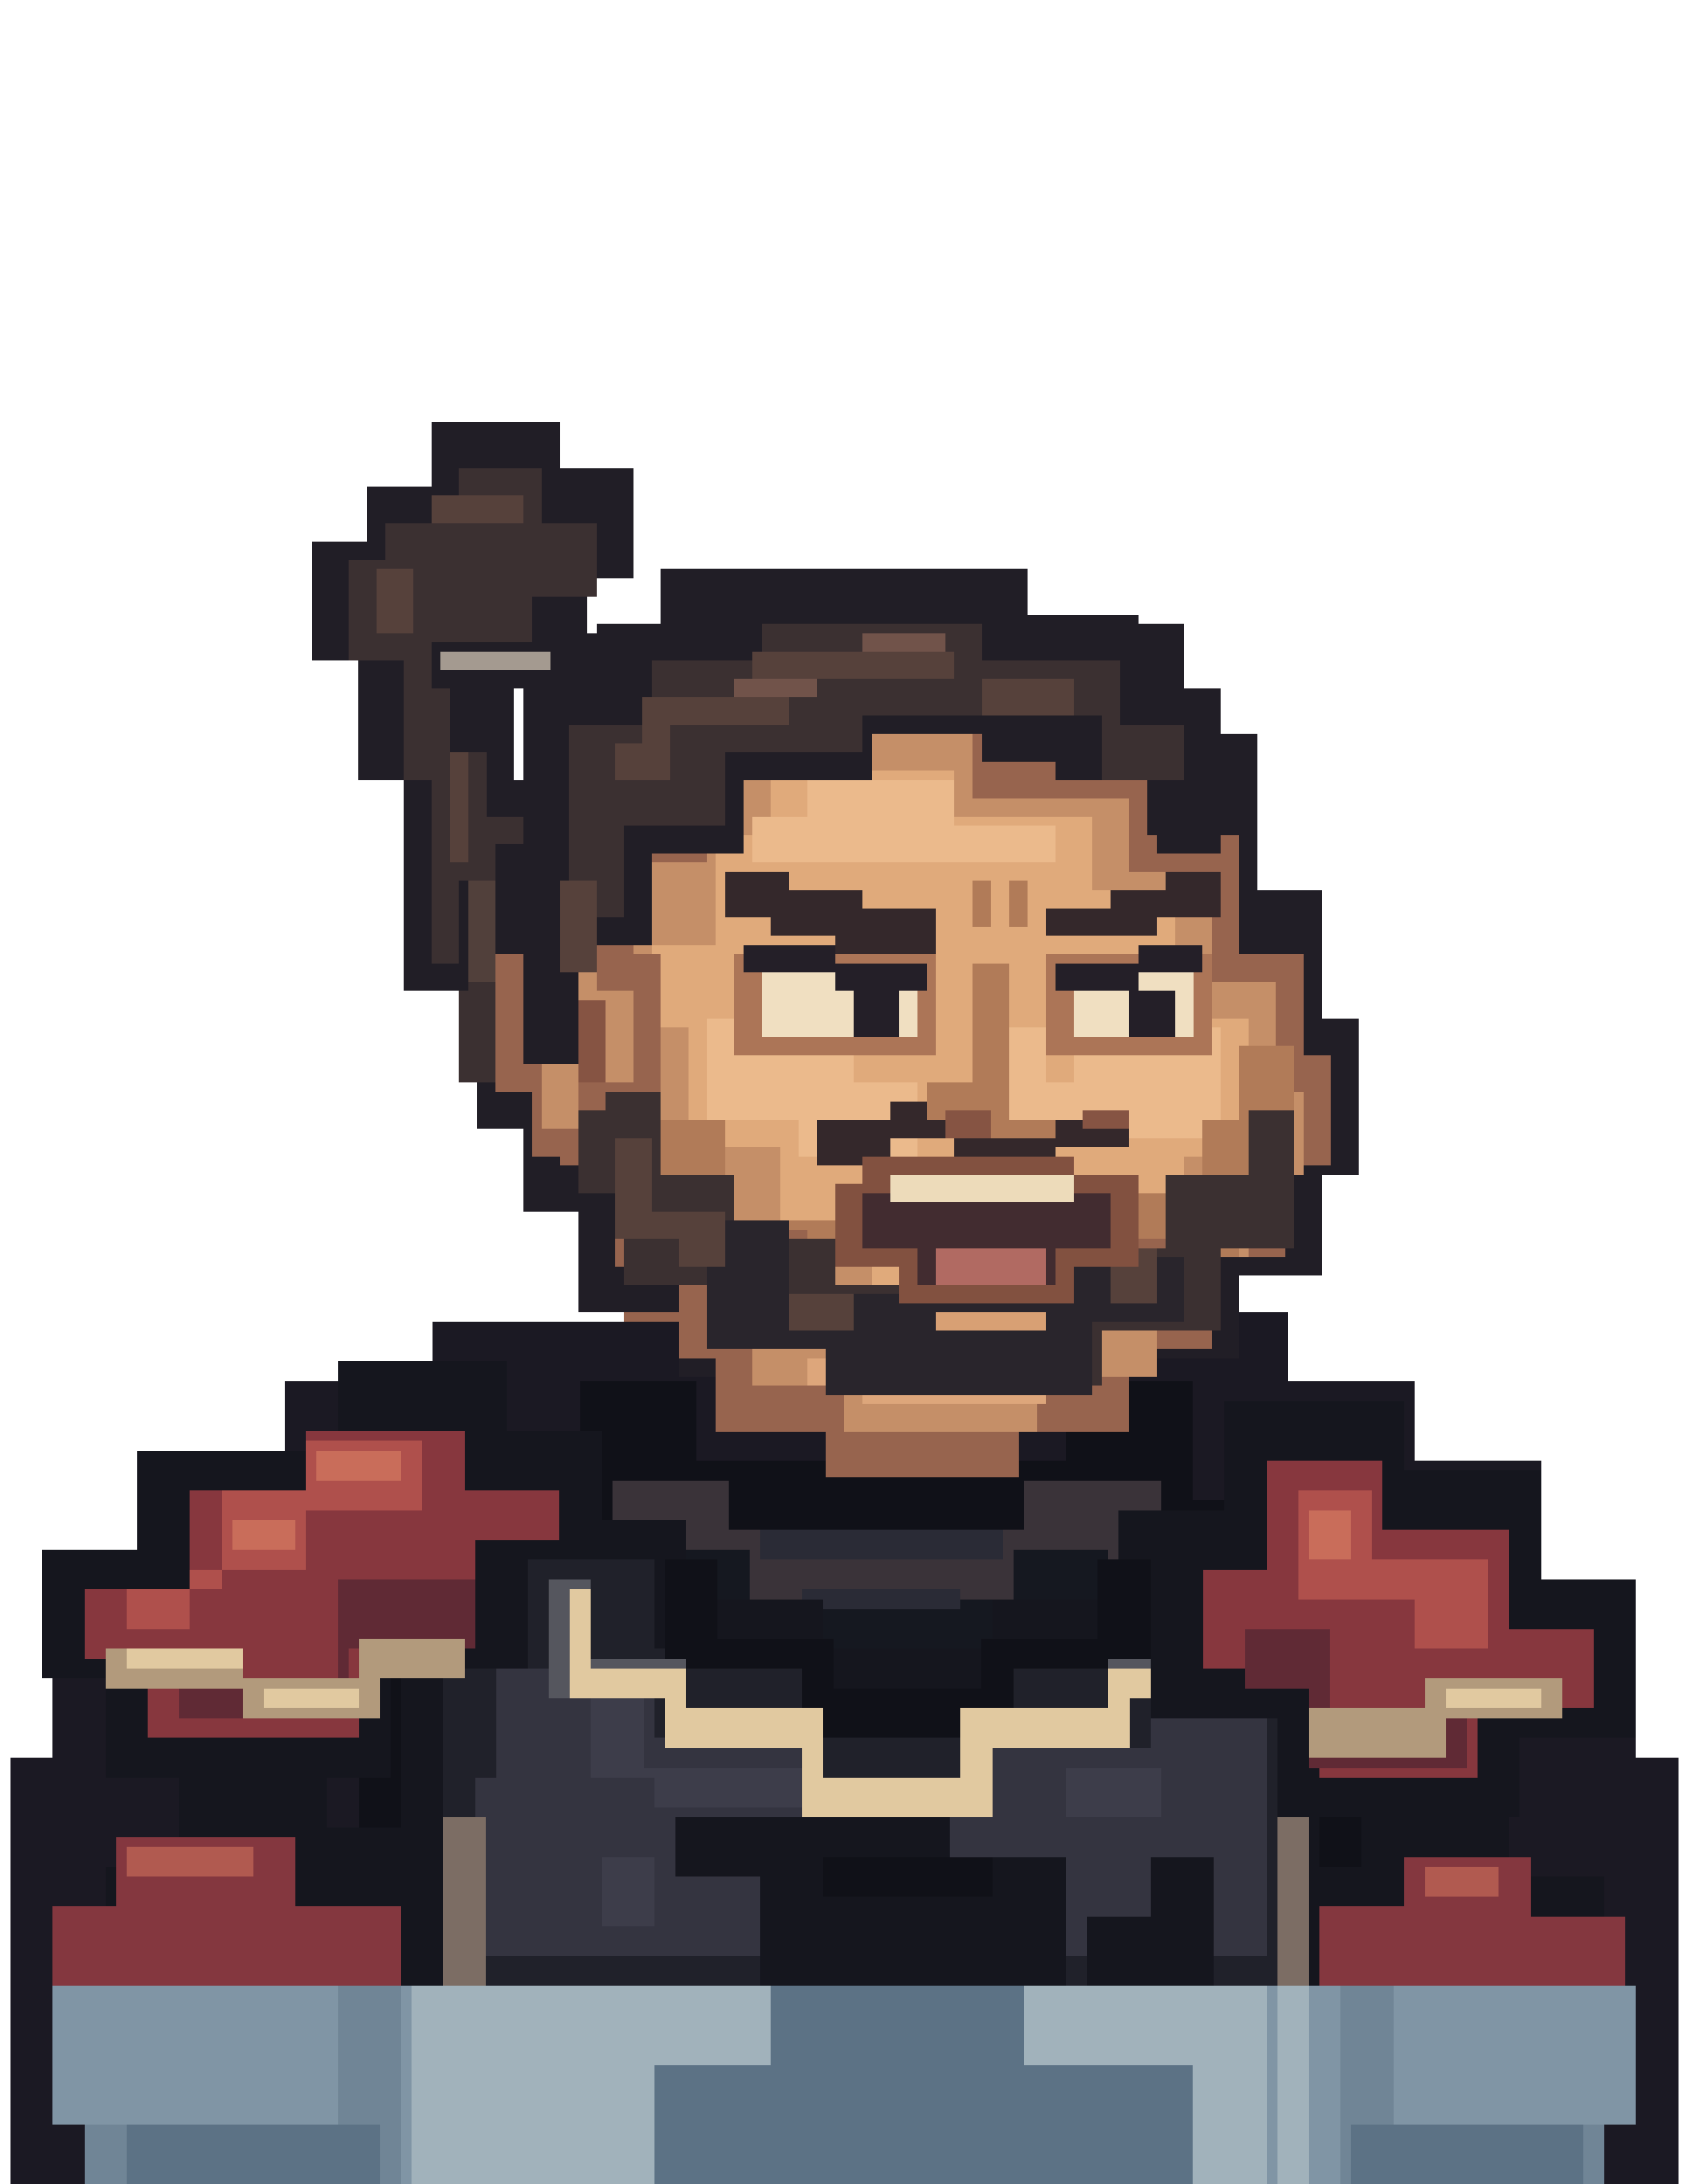
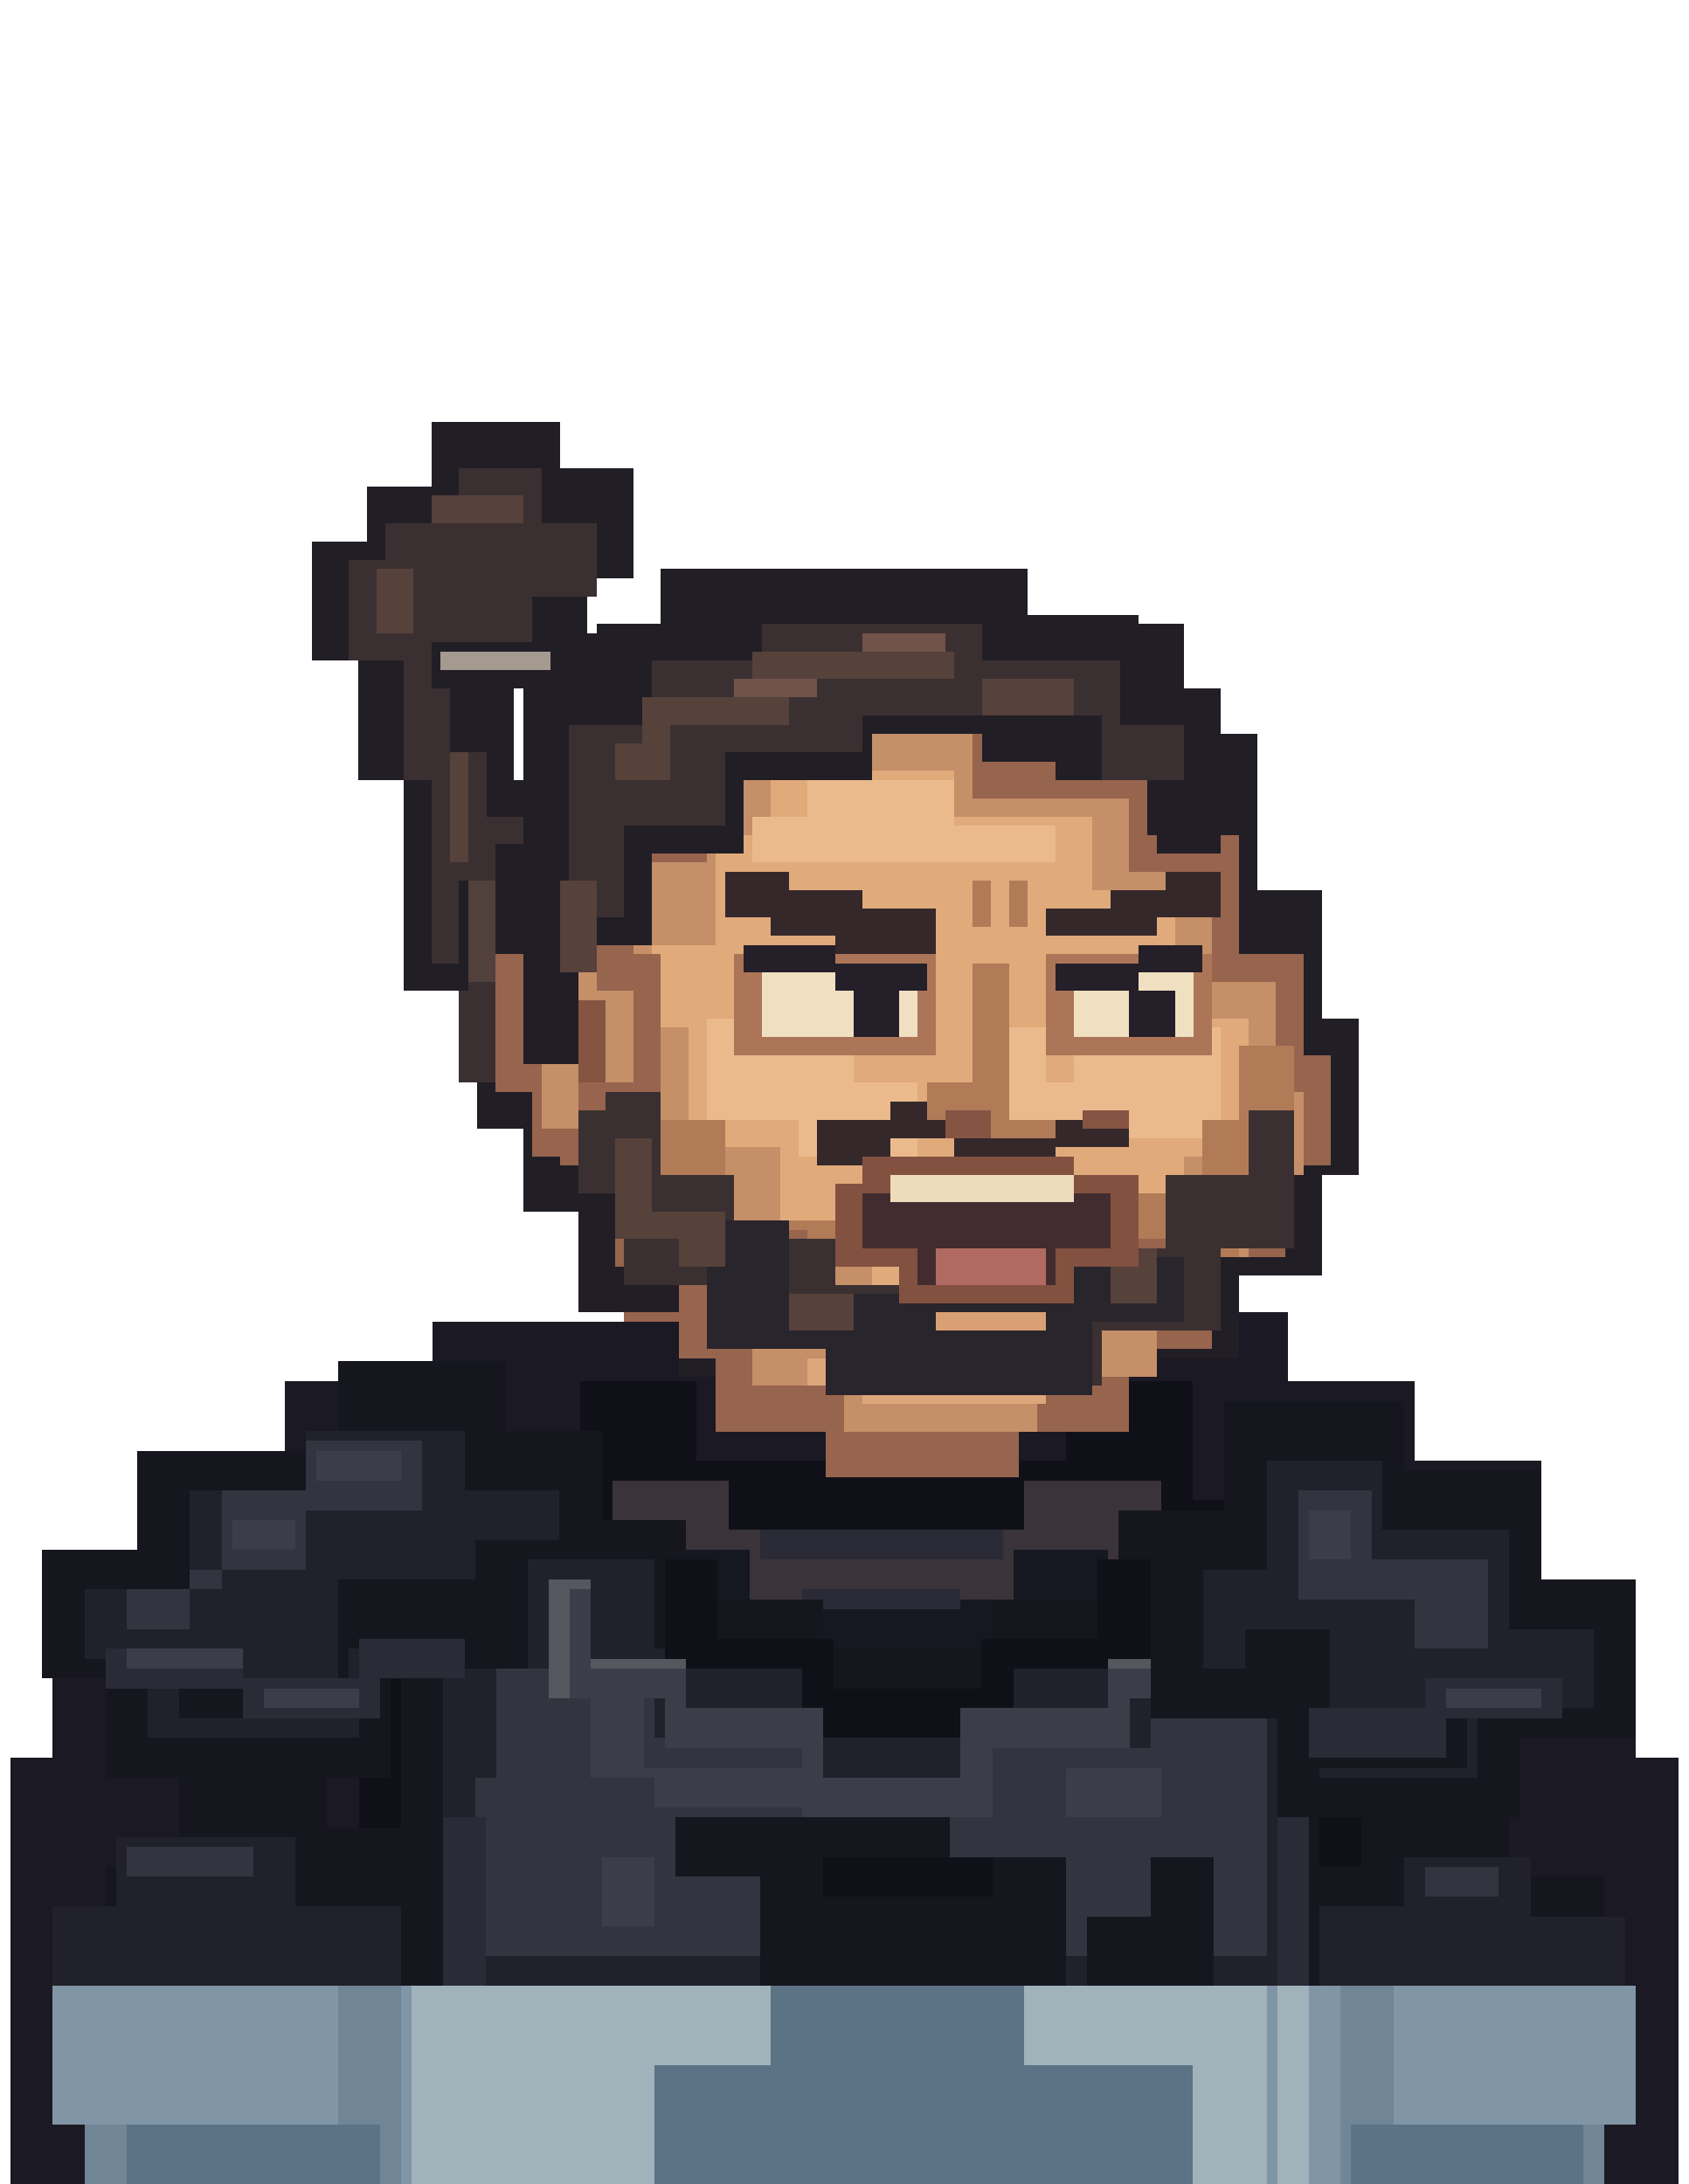
<svg xmlns="http://www.w3.org/2000/svg" width="552" height="714" viewBox="-12 -38 184 238" shape-rendering="crispEdges" data-expression="angry">
  <g id="neck" transform="translate(0 -20)">
    <path fill="#97644e" d="M56 118h58v24h7v16H49v-16h7z" />
    <path fill="#c58f68" d="M62 126h45v17h7v8H56v-8h6z" />
    <path fill="#dda67b" d="M66 134h35v10h7v3H66z" />
  </g>
  <g id="armoured-body" transform="translate(-12 -16) scale(1.15 1.08)">
    <g id="lower-armour">
      <path fill="#1b1923" d="M1 157h158v43H1z" />
      <path fill="#708596" d="M8 165h33v35H8zM122 165h30v35h-30z" />
      <path fill="#8095a5" d="M38 165h89v35H38zM5 179h27v15H5zM132 179h23v15h-23z" />
      <path fill="#a1b2bb" d="M43 175h30v11h24v-11h23v25H43z" />
      <path fill="#5c7285" d="M73 180h24v8h16v12H62v-12h11z" />
      <path fill="#a1b2bb" d="M53 183h6v12h-6zM101 181h7v4h-7z" />
      <path fill="#a1b2bb" d="M39 178h4v22h-4zM121 178h3v22h-3z" />
      <path fill="#5c7285" d="M12 194h24v6H12zM128 194h22v6h-22zM76 190h17v4H76z" />
    </g>
    <g id="body-outline" transform="translate(0 -20)">
      <path fill="#1b1923" d="M41 133h24v-7h39v6h18v7h12v8h12v15h9v20h4v18H1v-20h4v-19h9v-14h13v-8h14z" />
    </g>
    <g id="under-armour" transform="translate(0 -20)">
      <path fill="#101118" d="M55 139h11v8h35v-8h12v12h16v49H34v-48h21z" />
      <path fill="#3a3339" d="M58 149h11v5h28v-5h13v9h-10v8H70v-8H58z" />
      <path fill="#151820" d="M63 156h8v5h25v-5h9v15H62zM41 166h12v34H41zM115 165h10v35h-10z" />
      <path fill="#2a2b36" d="M72 154h23v3H72zM76 160h15v2H76z" />
    </g>
    <g id="carapace-breastplate" transform="translate(0 -20)">
      <path fill="#15161e" d="M45 153h20v8h13v5h16v-5h12v-9h19v48H38v-39h7z" />
      <path fill="#20212a" d="M46 157h16v9h14v7h20v-7h14v-9h12v43H42v-35h4z" />
      <path fill="#343440" d="M47 168h15v7h15v8h15v-7h17v-8h11v29H45v-18h2z" />
      <path fill="#3d3d4a" d="M56 169h5v9h15v4H62v-3h-6zM101 178h9v5h-9zM57 187h5v7h-5z" />
      <path fill="#15161e" d="M78 179h12v8h11v13H72v-11h-8v-6h14zM109 187h6v13h-12v-7h6z" />
      <path fill="#101118" d="M63 157h5v8h11v5h14v-5h11v-8h5v11h-13v7H76v-7H63zM78 187h16v4H78z" />
      <path fill="#55565e" d="M52 159h4v8h9v5h13v7h13v-7h14v-5h7v-8h3v11h-8v6H94v7H76v-7H63v-5H52z" />
-       <path fill="#e1c9a0" d="M54 160h2v8h9v4h13v7h13v-7h14v-4h8v3h-6v5H94v7H76v-7H63v-5H54z" />
-       <path fill="#7c6d64" d="M42 183h4v17h-4zM121 181h3v19h-3z" />
+       <path fill="#3d3d4a" d="M54 160h2v8h9v4h13v7h13v-7h14v-4h8v3h-6v5H94v7H76v-7H63v-5H54z" />
+       <path fill="#2a2b36" d="M42 183h4v17h-4zM121 181h3v19h-3z" />
    </g>
    <g id="carapace-shoulders" transform="translate(0 -20)">
      <path fill="#15161e" d="M32 137h16v7h9v10h-7v14H37v11H10v-10H4v-13h9v-10h19zM116 141h17v7h13v11h9v16h-11v8h-23v-10h-12v-18h7z" />
-       <path fill="#87373e" d="M29 144h15v6h9v5h-8v10H34v10H14v-8H8v-7h10v-10h11zM120 147h11v7h12v10h8v8h-11v7h-15v-11h-11v-10h6z" />
-       <path fill="#af504c" d="M29 145h11v7H29v6H18v6h-6v-4h9v-10h8zM123 150h7v7h11v9h-7v-5h-11z" />
-       <path fill="#c96d5a" d="M30 146h8v3h-8zM22 153h6v3h-6zM124 152h4v5h-4z" />
-       <path fill="#602a35" d="M32 159h13v7H33v7H17v-4h15zM118 164h8v8h13v6h-15v-8h-6z" />
-       <path fill="#b29a7c" d="M10 166h13v3h11v-4h10v4h-8v4H23v-3H10zM124 172h11v-3h13v4h-11v4h-13z" />
-       <path fill="#e1c9a0" d="M12 166h11v2H12zM25 170h9v2h-9zM137 170h9v2h-9z" />
+       <path fill="#20212a" d="M29 144h15v6h9v5h-8v10H34v10H14v-8H8v-7h10v-10h11zM120 147h11v7h12v10h8v8h-11v7h-15v-11h-11v-10h6z" />
+       <path fill="#343440" d="M29 145h11v7H29v6H18v6h-6v-4h9v-10h8zM123 150h7v7h11v9h-7v-5h-11z" />
+       <path fill="#3d3d4a" d="M30 146h8v3h-8zM22 153h6v3h-6zM124 152h4v5h-4z" />
+       <path fill="#15161e" d="M32 159h13v7H33v7H17v-4h15zM118 164h8v8h13v6h-15v-8h-6z" />
+       <path fill="#2a2b36" d="M10 166h13v3h11v-4h10v4h-8v4H23v-3H10zM124 172h11v-3h13v4h-11v4h-13z" />
+       <path fill="#3d3d4a" d="M12 166h11v2H12zM25 170h9v2h-9zM137 170h9v2h-9z" />
      <path fill="#15161e" d="M17 177h14v7h9v16H10v-12h7zM129 181h14v8h9v11h-28v-12h5z" />
-       <path fill="#84373f" d="M11 185h17v7h10v8H5v-8h6zM133 187h12v6h9v7h-29v-8h8z" />
-       <path fill="#b15a50" d="M12 186h12v3H12zM135 188h7v3h-7z" />
+       <path fill="#20212a" d="M11 185h17v7h10v8H5v-8h6zM133 187h12v6h9v7h-29v-8h8z" />
+       <path fill="#343440" d="M12 186h12v3H12zM135 188h7v3h-7z" />
    </g>
  </g>
  <g id="hair-back" transform="translate(0 -38)">
    <path fill="#211e26" d="M45 69h15v-7h40v6h17v12h8v27h-7v16h-9v7H51v-7H40v-17h-5V85h10z" />
    <path fill="#3b3031" d="M39 89h7v15h-4v14h-4v-14h-3V96h4zM111 82h7v23h-5v15h-6v-9h4z" />
    <path fill="#51403b" d="M39 96h3v11h-3z" />
  </g>
  <g id="ponytail" transform="translate(0 -38)">
    <path fill="#211e26" d="M28 53h7v-7h14v5h8v12h-5v10h-8v16h-5v19h-7V85h-5V72h-5V59h6z" />
    <path fill="#3b3031" d="M30 57h8v-6h9v6h6v8h-7v8h-9v12h-5V72h-6V61h4zM35 82h6v14h-3v9h-3z" />
    <path fill="#56413b" d="M35 54h10v3H35zM29 62h4v7h-4zM37 82h2v12h-2z" />
    <path fill="#211e26" d="M35 70h14v5H35z" />
    <path fill="#a49a90" d="M36 71h12v2H36z" />
  </g>
  <g id="head" transform="translate(0 -38)">
    <path fill="#211e26" d="M57 73h40v4h17v8h11v12h7v14h4v17h-4v11h-9v9h-14v6H76v-4H62v-7H51v-11h-6v-14h-3V99h6V85h9z" />
    <path fill="#97644e" d="M60 78h35v5h18v8h10v13h7v11h3v12h-5v10h-9v8h-13v5H78v-5H65v-7H55v-11h-6v-13h-3v-13h6V89h8z" />
    <path fill="#c58f68" d="M65 80h29v7h17v8h9v12h7v12h3v9h-6v9h-12v8H80v-5H68v-9H58v-12h-6v-15h5V94h8z" />
    <path fill="#e0aa7b" d="M72 84h20v5h15v8h9v14h8v15h-7v9h-13v5H83v-5H73v-10H63v-13h-4v-9h7V91h6z" />
    <path fill="#ebba8c" d="M76 85h16v5h11v4H70v-5h6zM65 111h16v7h7v8H75v-4H65zM105 112h16v12h-16z" />
    <path fill="#b17b58" d="M52 109h7v13h8v11h12v8H68v-6H58v-10h-6zM123 114h6v14h-6v9h-12v7h-11v-5h11v-9h8v-8h4z" />
  </g>
  <g id="double-chin" transform="translate(0 -38)">
    <path fill="#97644e" d="M62 134h14v8h28v-7h16v12h-9v9H99v5H78v-5H66v-8h-4z" />
    <path fill="#c58f68" d="M67 139h9v8h28v-6h10v9h-13v6H80v-5H70v-6h-3z" />
    <path fill="#dda67b" d="M76 148h26v5H82v-2h-6z" />
    <path fill="#ad7658" d="M72 143h7v3h23v-3h6v6H79v-2h-7z" />
  </g>
  <g id="ears" transform="translate(0 -38)">
    <path fill="#97644e" d="M46 99h9v5h5v16h-5v6h-9v-7h-4v-15h4z" />
    <path fill="#c58f68" d="M47 103h6v5h4v10h-6v5h-4z" />
    <path fill="#e0aa7b" d="M47 104h3v7h-3z" />
    <path fill="#865443" d="M51 109h3v9h-3z" />
  </g>
  <g id="hair-front" transform="translate(0 -38)">
    <path fill="#211e26" d="M45 90V76h8v-8h14v-5h30v4h15v8h9v18h-7v-8h-11v-5H83v5H69v8H59v10h-8v13h-6v-14h-3V92h3z" />
    <path fill="#3b3031" d="M50 79h9v-7h12v-4h24v4h15v7h7v6h-9v-7H82v4H67v8H56v10h-6z" />
    <path fill="#56413b" d="M58 76h12v-5h22v3H74v5H61v6h-6v-4h3zM95 74h10v4H95zM49 96h4v10h-4z" />
    <path fill="#71534a" d="M68 74h9v2h-9zM82 69h9v2h-9z" />
  </g>
  <g id="facial-hair" transform="translate(0 -38)">
    <path fill="#3b3031" d="M54 119h6v9h8v7h11v5h24v-4h12v-8h9v-7h5v15h-8v9h-13v6H78v-4H65v-7H56v-10h-5v-9h3z" />
    <path fill="#29252c" d="M65 133h9v8h29v-4h14v7h-10v8H78v-5H65z" />
    <path fill="#56413b" d="M55 124h4v8h8v6h-5v-3h-7zM74 141h7v4h-7zM109 136h5v6h-5z" />
    <path fill="#34282b" d="M77 122h8v-2h9v2h8v-1h9v4h-8v1H92v-2h-7v3h-8z" />
  </g>
  <g id="expression-brows" transform="translate(0 -38)">
    <path fill="#34282b" d="M67 95h7v2h8v2h8v5H79v-2h-7v-2h-5zM102 99h7v-2h6v-2h6v5h-7v2h-12z" />
    <path fill="#b17b58" d="M94 96h2v5h-2zM98 96h2v5h-2z" />
  </g>
  <g id="expression-eyes" transform="translate(0 -38)">
    <path fill="#ac7557" d="M68 104h22v11H68zM102 104h18v11h-18z" />
    <path fill="#f0dfc1" d="M71 106h8v2h9v5H71zM105 108h7v-2h6v7h-13z" />
    <path fill="#241f28" d="M81 108h5v5h-5zM111 108h5v5h-5zM69 103h10v2h10v3H79v-2H69zM103 105h9v-2h7v3h-7v2h-9z" />
  </g>
  <g id="nose" transform="translate(0 -38)">
    <path fill="#b17b58" d="M94 105h4v13h5v6h-9v-2h-5v-4h5z" />
    <path fill="#ebba8c" d="M98 112h4v6h7v4H98z" />
    <path fill="#865443" d="M91 121h5v3h-5zM106 121h5v2h-5z" />
  </g>
  <g id="expression-mouth" transform="translate(0 -38)">
    <path fill="#825140" d="M82 126h23v2h7v10h-7v4H86v-4h-7v-9h3z" />
    <path fill="#422c30" d="M85 128h19v2h5v6h-6v4H88v-4h-6v-6h3z" />
    <path fill="#eddbba" d="M85 128h20v3H85z" />
    <path fill="#b16a62" d="M90 136h12v4H90z" />
    <path fill="#d8a074" d="M90 143h12v2H90z" />
  </g>
</svg>
